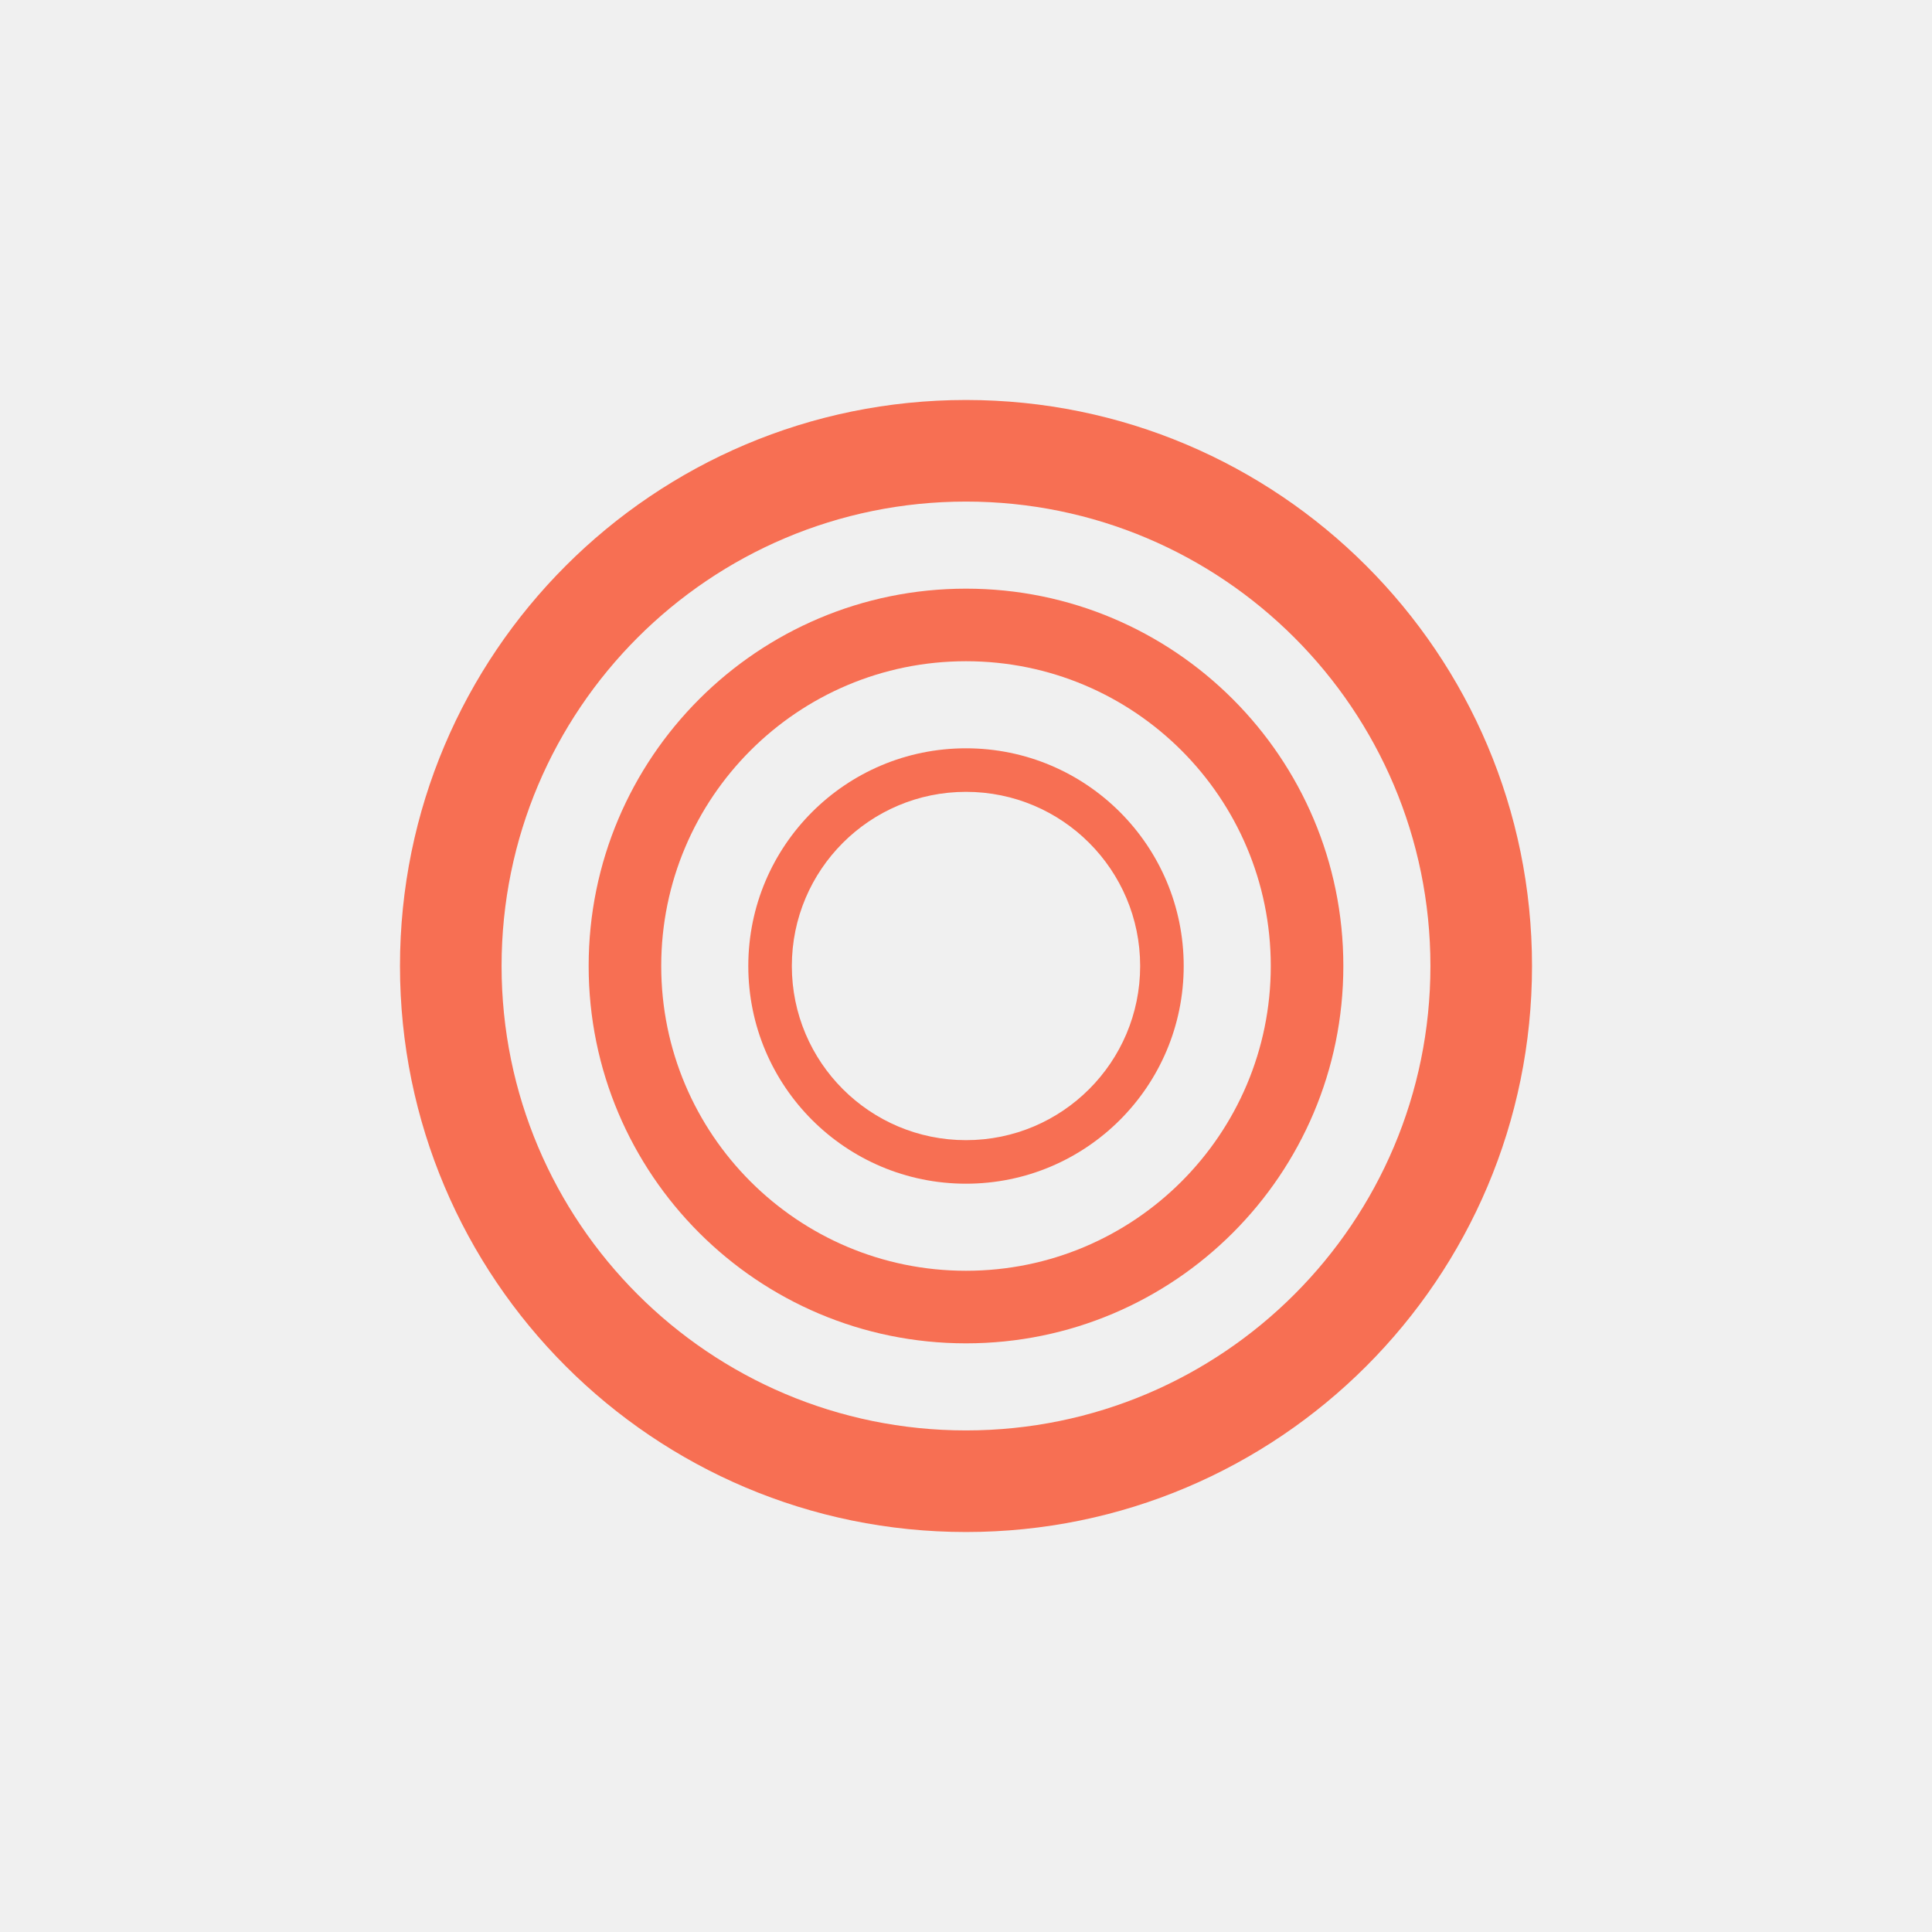
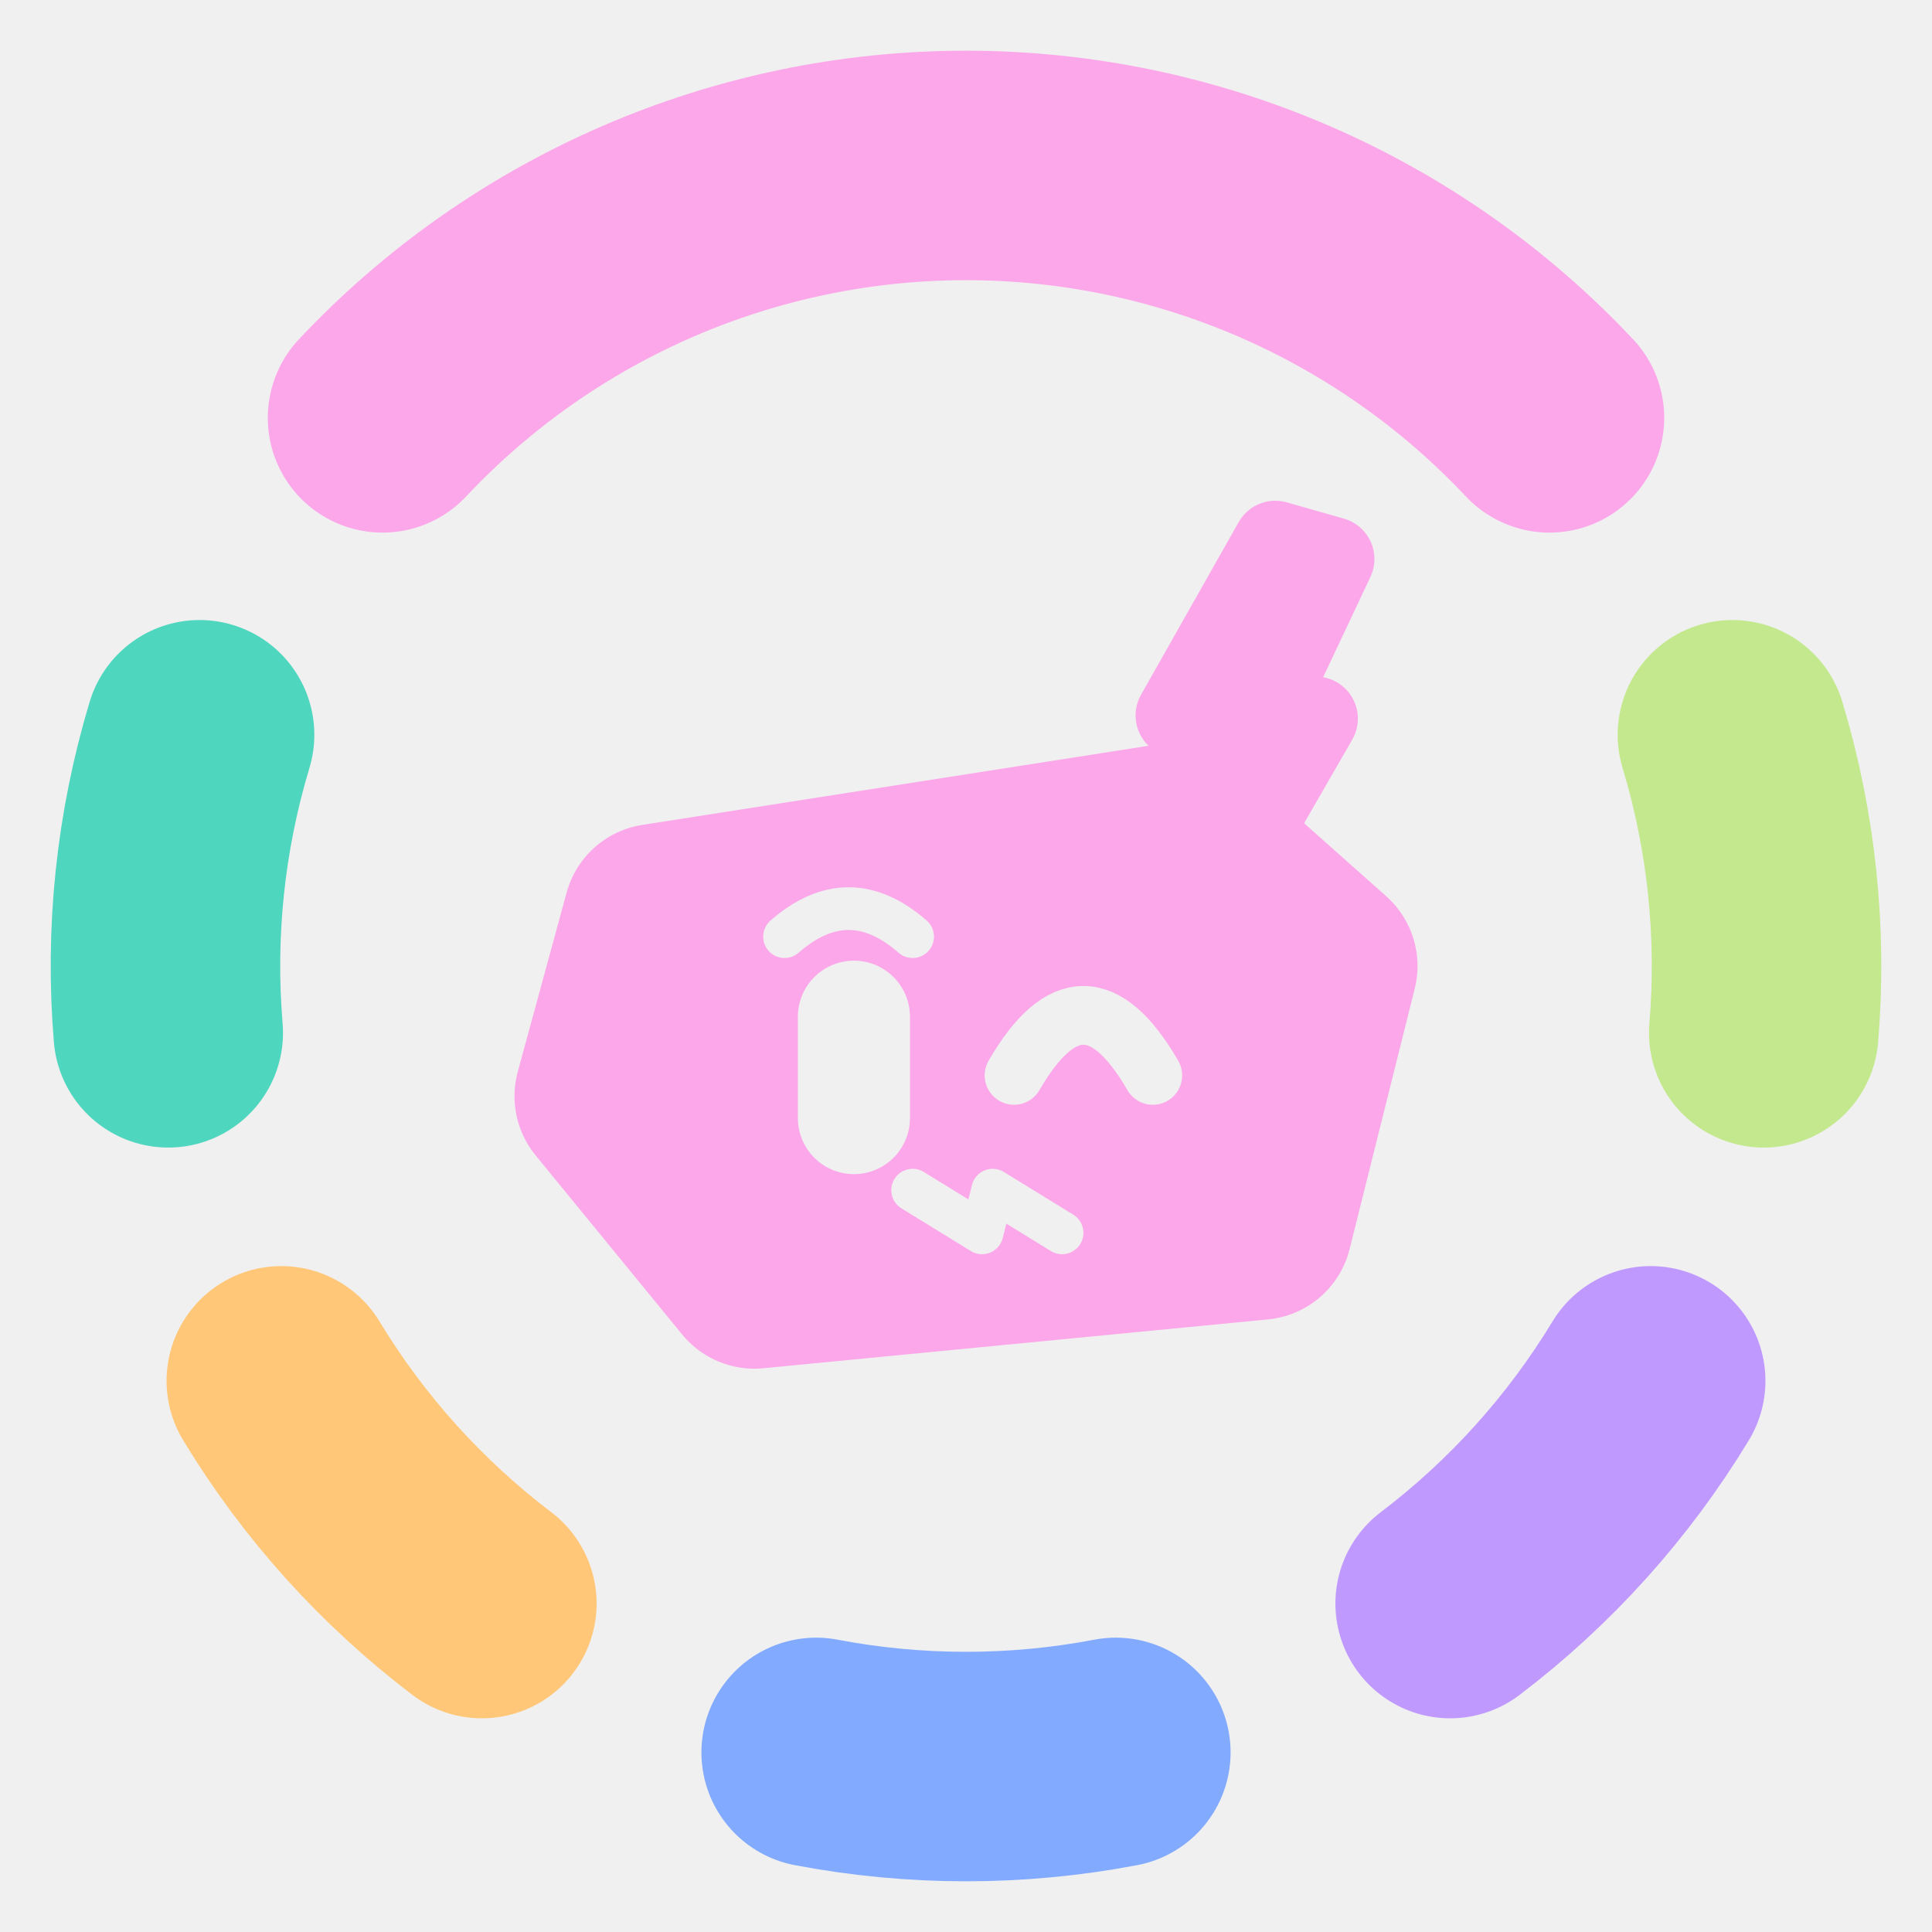
- <svg xmlns="http://www.w3.org/2000/svg" width="1024" height="1024" viewBox="0 0 1024 1024" fill="none">
-   <g clip-path="url(#clip0_109_1042)">
-     <path fill-rule="evenodd" clip-rule="evenodd" d="M512 627.385C575.725 627.385 627.385 575.725 627.385 512C627.385 448.275 575.725 396.615 512 396.615C448.275 396.615 396.615 448.275 396.615 512C396.615 575.725 448.275 627.385 512 627.385ZM604.308 512C604.308 562.98 562.98 604.308 512 604.308C461.02 604.308 419.692 562.98 419.692 512C419.692 461.02 461.02 419.692 512 419.692C562.98 419.692 604.308 461.02 604.308 512Z" fill="#F76F53" />
-     <path fill-rule="evenodd" clip-rule="evenodd" d="M712 512C712 622.457 622.457 712 512 712C401.543 712 312 622.457 312 512C312 401.543 401.543 312 512 312C622.457 312 712 401.543 712 512ZM512 673.538C601.215 673.538 673.538 601.215 673.538 512C673.538 422.785 601.215 350.462 512 350.462C422.785 350.462 350.462 422.785 350.462 512C350.462 601.215 422.785 673.538 512 673.538Z" fill="#F76F53" />
-     <path fill-rule="evenodd" clip-rule="evenodd" d="M812 512C812 677.685 677.685 812 512 812C346.315 812 212 677.685 212 512C212 346.315 346.315 212 512 212C677.685 212 812 346.315 812 512ZM512 758.154C647.947 758.154 758.154 647.947 758.154 512C758.154 376.053 647.947 265.846 512 265.846C376.053 265.846 265.846 376.053 265.846 512C265.846 647.947 376.053 758.154 512 758.154Z" fill="#F76F53" />
+ <svg xmlns="http://www.w3.org/2000/svg" viewBox="150 150 724 724">
+   <style>.s0{stroke:#fca7ea}.s1{stroke:#c3e88d}.s2{stroke:#c099ff}.s3{stroke:#82aaff}.s4{stroke:#ffc777}.s5{stroke:#4fd6be}.c{fill:#fca7ea;stroke:#fca7ea}@media (prefers-color-scheme: light){.s0{stroke:#b0307f}.s1{stroke:#476628}.s2{stroke:#7340cc}.s3{stroke:#2160c4}.s4{stroke:#7a5c14}.s5{stroke:#0b7461}.c{fill:#b0307f;stroke:#b0307f}}</style>
+   <path d="M293.35 306.59A300 300 0 0 1 730.65 306.59" fill="none" class="s0" stroke-width="86" stroke-linecap="round" />
+   <path d="M799.21 425.35A300 300 0 0 1 810.95 537.04" fill="none" class="s1" stroke-width="86" stroke-linecap="round" />
+   <path d="M768.58 667.46A300 300 0 0 1 693.43 750.92" fill="none" class="s2" stroke-width="86" stroke-linecap="round" />
+   <path d="M568.15 806.7A300 300 0 0 1 455.85 806.7" fill="none" class="s3" stroke-width="86" stroke-linecap="round" />
+   <path d="M330.57 750.92A300 300 0 0 1 255.42 667.46" fill="none" class="s4" stroke-width="86" stroke-linecap="round" />
+   <path d="M213.05 537.04A300 300 0 0 1 224.79 425.35" fill="none" class="s5" stroke-width="86" stroke-linecap="round" />
+   <mask id="zendia-face" maskUnits="userSpaceOnUse" x="0" y="0" width="1024" height="1024">
+     <rect width="1024" height="1024" fill="#fff" />
+     <path d="M470.0 531.0V569.0" fill="none" stroke="#000" stroke-width="42" stroke-linecap="round" stroke-linejoin="round" />
+     <path d="M444.0 501.0Q468.0 480.0 492.0 501.0" fill="none" stroke="#000" stroke-width="16" stroke-linecap="round" stroke-linejoin="round" />
+     <path d="M530.0 553.0Q556.0 508.0 582.0 553.0" fill="none" stroke="#000" stroke-width="22" stroke-linecap="round" stroke-linejoin="round" />
+     <path d="M492 596L518 612L522 596L548 612" fill="none" stroke="#000" stroke-width="16" stroke-linecap="round" stroke-linejoin="round" />
+   </mask>
+   <g mask="url(#zendia-face)" class="c" stroke-linejoin="round">
+     <polygon points="396.1,493.7 591.3,463.2 646.2,512.0 621.8,609.6 432.7,627.9 377.8,560.8" stroke-width="70" />
+     <polygon points="585.2,475.4 612.6,414.4 591.3,418.1 627.9,353.4 649.3,359.5 618.8,424.2 643.1,419.3 605.9,483.9" stroke-width="31.5" />
  </g>
-   <defs>
-     <clipPath id="clip0_109_1042">
-       <rect width="1024" height="1024" fill="white" />
-     </clipPath>
-   </defs>
</svg>
